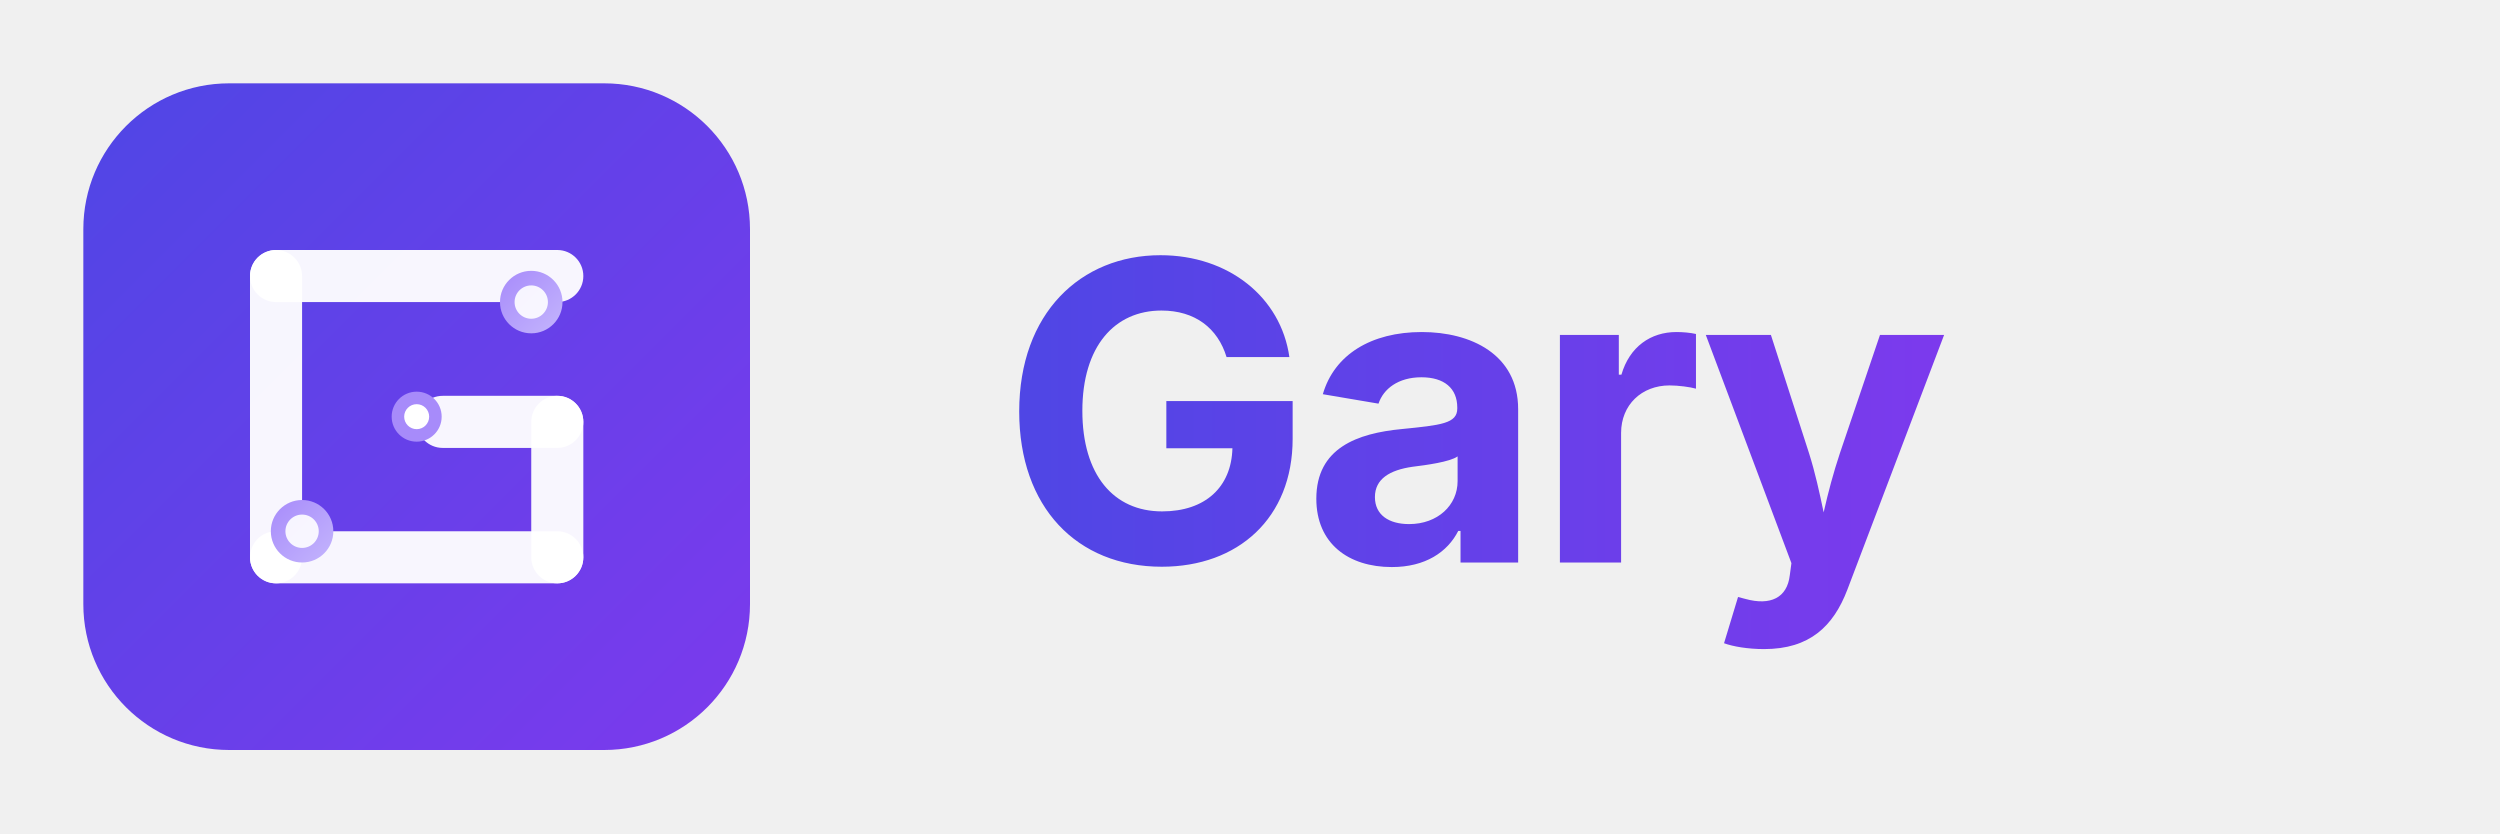
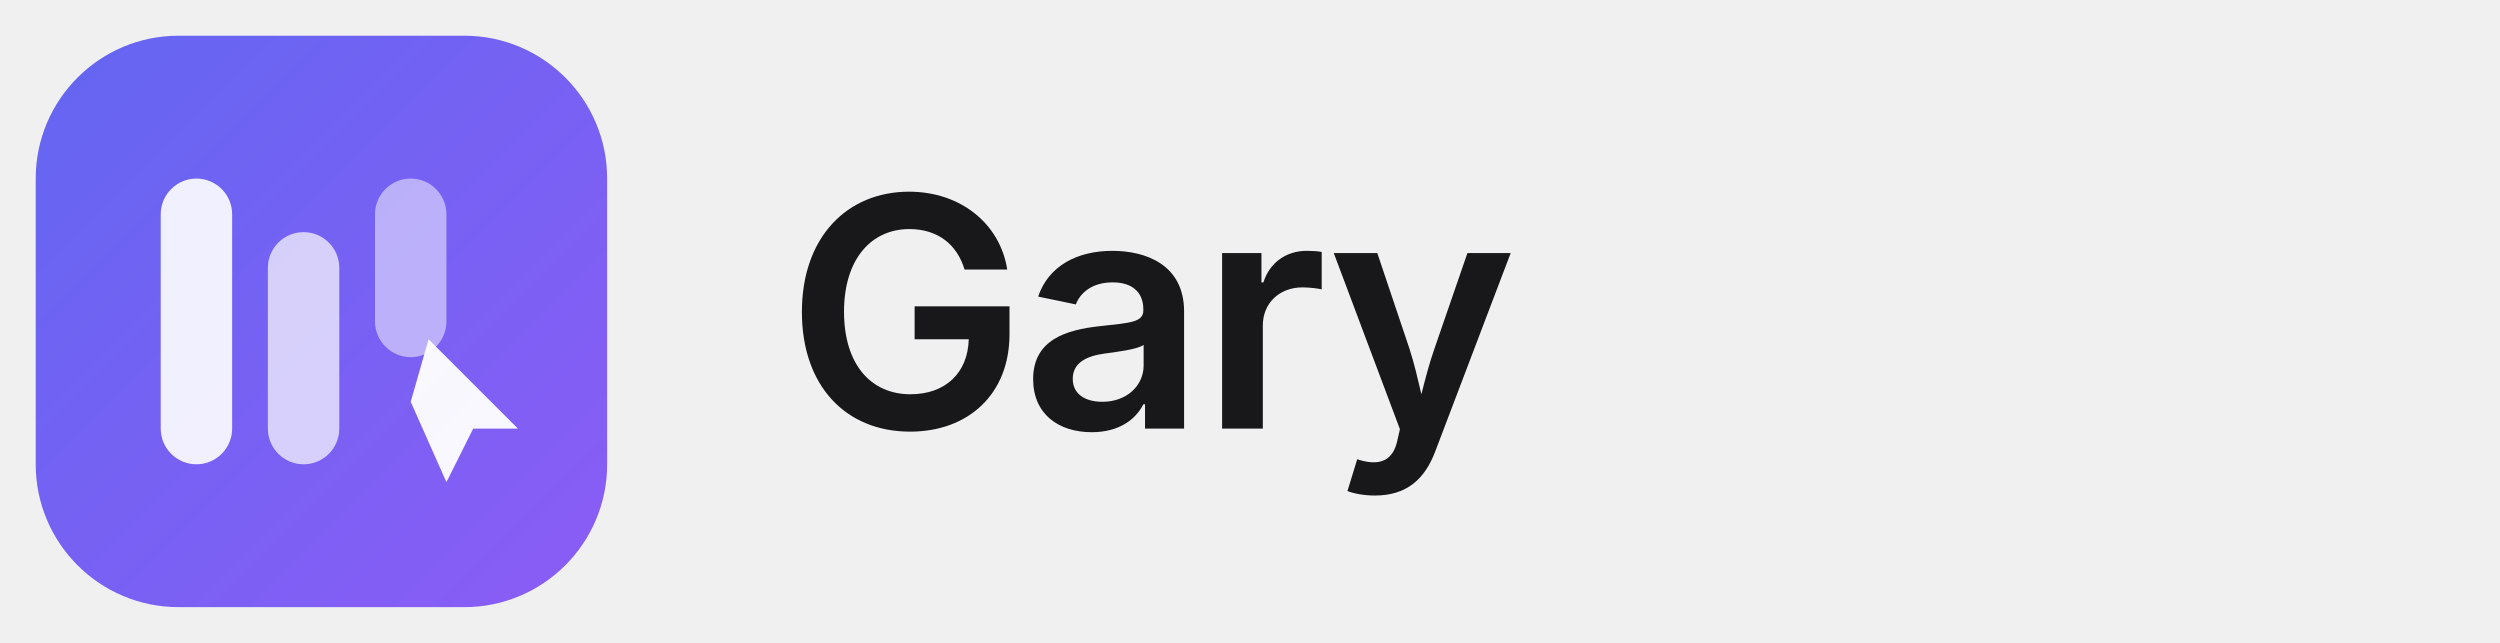
- <svg xmlns="http://www.w3.org/2000/svg" width="120" height="40" viewBox="0 0 120 40" fill="none">
+ <svg xmlns="http://www.w3.org/2000/svg" width="140" height="36" viewBox="0 0 140 36" fill="none">
  <defs>
-     <linearGradient id="bgGradientFull" x1="0%" y1="0%" x2="100%" y2="100%">
-       <stop offset="0%" style="stop-color:#4F46E5;stop-opacity:1" />
-       <stop offset="100%" style="stop-color:#7C3AED;stop-opacity:1" />
-     </linearGradient>
-     <linearGradient id="accentGradientFull" x1="0%" y1="0%" x2="100%" y2="100%">
-       <stop offset="0%" style="stop-color:#A78BFA;stop-opacity:1" />
-       <stop offset="100%" style="stop-color:#C4B5FD;stop-opacity:1" />
-     </linearGradient>
-     <linearGradient id="textGradient" x1="0%" y1="0%" x2="100%" y2="0%">
-       <stop offset="0%" style="stop-color:#4F46E5;stop-opacity:1" />
-       <stop offset="100%" style="stop-color:#7C3AED;stop-opacity:1" />
+     <linearGradient id="bgFull" x1="0" y1="0" x2="32" y2="32" gradientUnits="userSpaceOnUse">
+       <stop stop-color="#6366F1" />
+       <stop offset="1" stop-color="#8B5CF6" />
    </linearGradient>
  </defs>
-   <g transform="translate(4, 4)">
-     <rect x="0" y="0" width="32" height="32" rx="7" fill="url(#bgGradientFull)" />
-     <rect x="8" y="8" width="16" height="2.5" rx="1.25" fill="white" opacity="0.95" />
-     <rect x="8" y="8" width="2.5" height="16" rx="1.25" fill="white" opacity="0.95" />
-     <rect x="8" y="21.5" width="16" height="2.5" rx="1.25" fill="white" opacity="0.95" />
-     <rect x="21.5" y="15" width="2.5" height="9" rx="1.25" fill="white" opacity="0.95" />
-     <rect x="16" y="15" width="8" height="2.5" rx="1.25" fill="white" opacity="0.95" />
-     <circle cx="21.5" cy="10.5" r="1.5" fill="url(#accentGradientFull)" />
-     <circle cx="21.5" cy="10.5" r="0.8" fill="white" opacity="0.9" />
-     <circle cx="10.5" cy="21.5" r="1.5" fill="url(#accentGradientFull)" />
-     <circle cx="10.5" cy="21.5" r="0.8" fill="white" opacity="0.9" />
-     <circle cx="16" cy="16" r="1.2" fill="#A78BFA" />
-     <circle cx="16" cy="16" r="0.6" fill="white" />
+   <g transform="translate(2, 2)">
+     <rect width="32" height="32" rx="8" fill="url(#bgFull)" />
+     <rect x="7" y="8" width="4" height="16" rx="2" fill="white" opacity="0.9" />
+     <rect x="13" y="11" width="4" height="13" rx="2" fill="white" opacity="0.7" />
+     <rect x="19" y="8" width="4" height="10" rx="2" fill="white" opacity="0.5" />
+     <path d="M22 17L27 22L24.5 22L23 25L21 20.5L22 17Z" fill="white" opacity="0.95" />
  </g>
-   <text x="48" y="27" font-family="system-ui, -apple-system, 'Segoe UI', sans-serif" font-size="20" font-weight="700" fill="url(#textGradient)" letter-spacing="-0.5">
-     Gary
-   </text>
+   <text x="44" y="24" font-family="system-ui, -apple-system, sans-serif" font-size="18" font-weight="600" fill="#18181B" letter-spacing="-0.3">Gary</text>
</svg>
